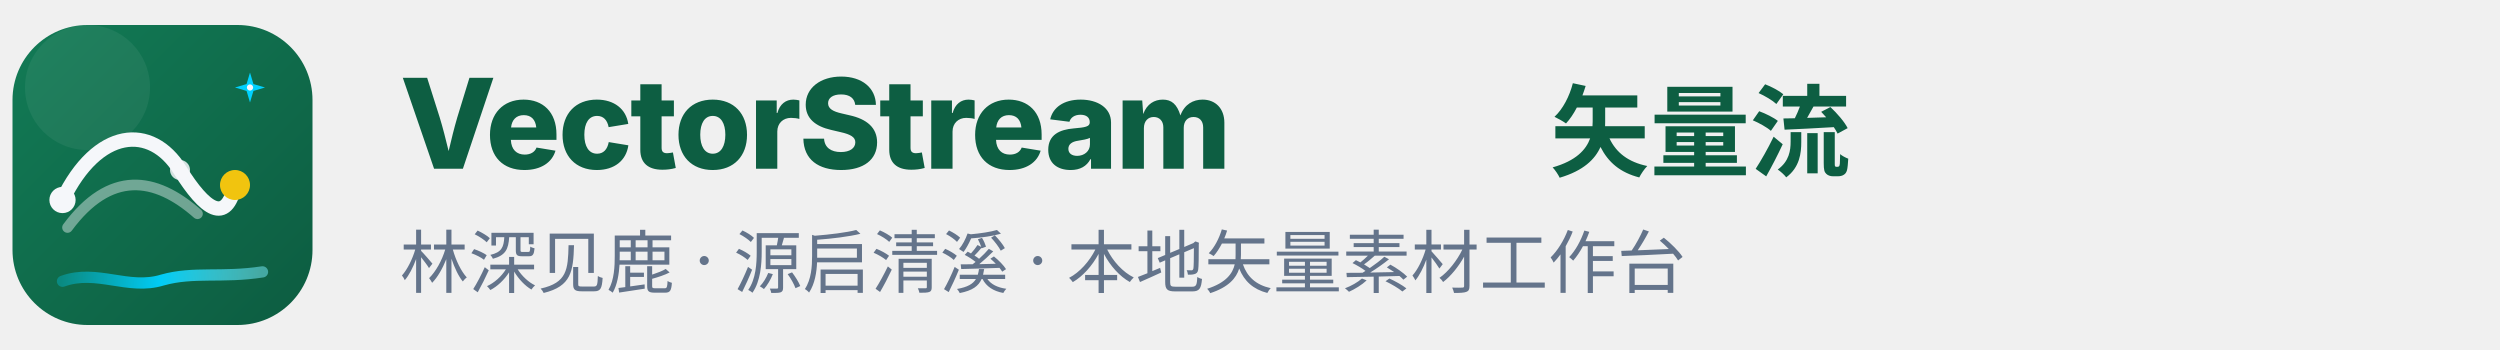
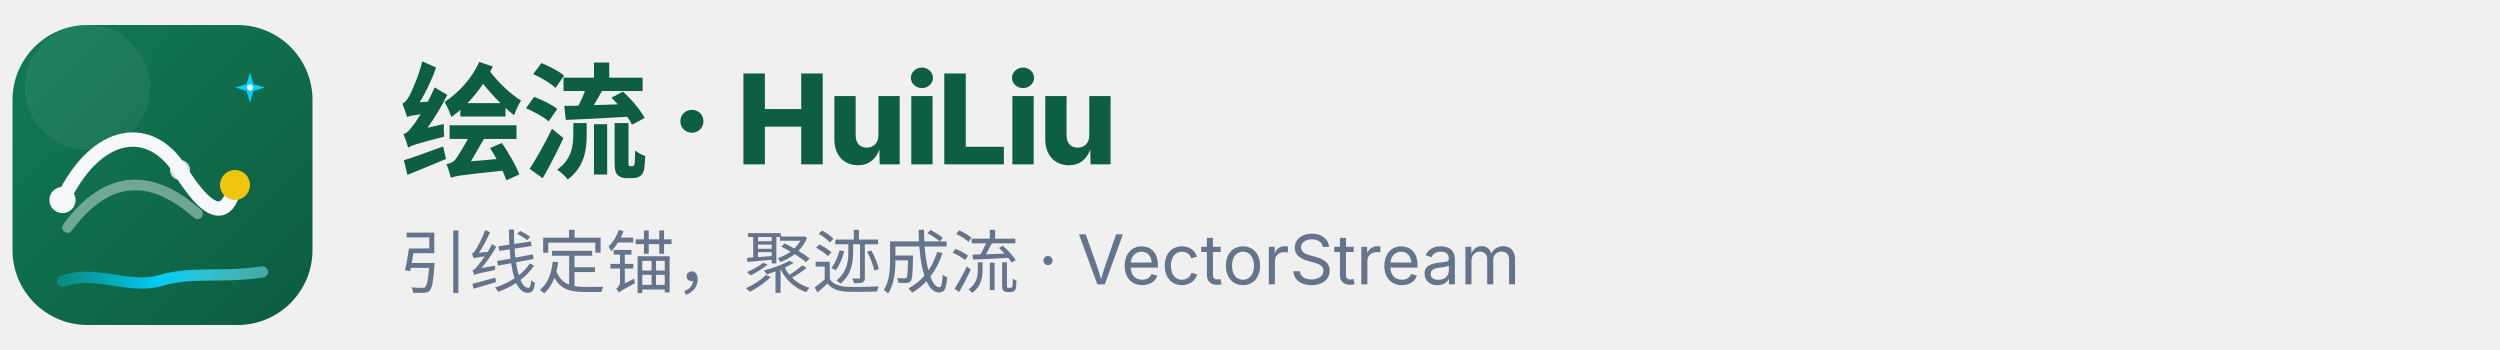
- <svg xmlns="http://www.w3.org/2000/svg" viewBox="0 0 400 56" role="img" aria-label="VectorStream 矢量流">
+ <svg xmlns="http://www.w3.org/2000/svg" viewBox="0 0 400 56" role="img" aria-label="绘流 · HuiLiu">
  <defs>
    <linearGradient id="vs-tile" x1="4" y1="4" x2="48" y2="48" gradientUnits="userSpaceOnUse">
      <stop offset="0%" stop-color="#127A55" />
      <stop offset="100%" stop-color="#0D5E42" />
    </linearGradient>
    <linearGradient id="vs-lock-stream" x1="10" y1="40" x2="42" y2="42" gradientUnits="userSpaceOnUse">
      <stop offset="0%" stop-color="#00D2FF" stop-opacity="0.3" />
      <stop offset="50%" stop-color="#00D2FF" stop-opacity="0.95" />
      <stop offset="100%" stop-color="#7CF0FF" stop-opacity="0.5" />
    </linearGradient>
  </defs>
  <rect x="2" y="4" width="48" height="48" rx="12" fill="url(#vs-tile)" />
  <circle cx="14" cy="14" r="10" fill="#fff" opacity="0.06" />
  <path d="M10.8 36.4 C17.6 27.2, 24.8 28.2, 31.6 34.2" fill="none" stroke="#F5F7FA" stroke-opacity="0.42" stroke-width="1.7" stroke-linecap="round" />
  <path d="M10 32 C15.6 20.4, 24.2 19.8, 28.8 27.2 C32.8 33.6, 36.2 36, 37.6 29.6" fill="none" stroke="#F5F7FA" stroke-width="2.3" stroke-linecap="round" stroke-linejoin="round" />
  <circle cx="10" cy="32" r="2.1" fill="#F5F7FA" />
  <circle cx="28.8" cy="27.2" r="1.6" fill="#F5F7FA" fill-opacity="0.85" />
  <circle cx="37.6" cy="29.6" r="2.4" fill="#F1C40F" />
  <path d="M10 45 C15.5 43, 20.5 46.5, 26 44.8 C31 43.4, 35.5 44.5, 42 43.5" fill="none" stroke="url(#vs-lock-stream)" stroke-width="1.8" stroke-linecap="round" />
  <g transform="translate(40 14)">
    <path d="M0-2.4 L0.55-0.55 L2.4 0 L0.55 0.55 L0 2.4 L-0.55 0.55 L-2.4 0 L-0.55-0.55 Z" fill="#00D2FF" />
    <circle cx="0" cy="0" r="0.5" fill="#F5F7FA" />
  </g>
-   <text x="64" y="27" fill="#0D5E42" font-family="system-ui,-apple-system,'Outfit','Segoe UI',sans-serif" font-size="20" font-weight="800" letter-spacing="-0.02em">VectorStream</text>
-   <text x="248" y="27" fill="#0D5E42" font-family="system-ui,-apple-system,'PingFang SC','Noto Sans SC',sans-serif" font-size="16" font-weight="700">矢量流</text>
-   <text x="64" y="46" fill="#64748B" font-family="system-ui,-apple-system,'PingFang SC','Segoe UI',sans-serif" font-size="11">林深见鹿 · 源启清溪 · 本地矢量素材工作台</text>
+   <text x="64" y="27" fill="#0D5E42" font-family="system-ui,-apple-system,'Outfit','Segoe UI',sans-serif" font-size="20" font-weight="800" letter-spacing="-0.02em">绘流 · HuiLiu</text>
+   <text x="64" y="46" fill="#64748B" font-family="system-ui,-apple-system,'PingFang SC','Segoe UI',sans-serif" font-size="11">引线定锚，聚迹成流 · VectorStream</text>
</svg>
